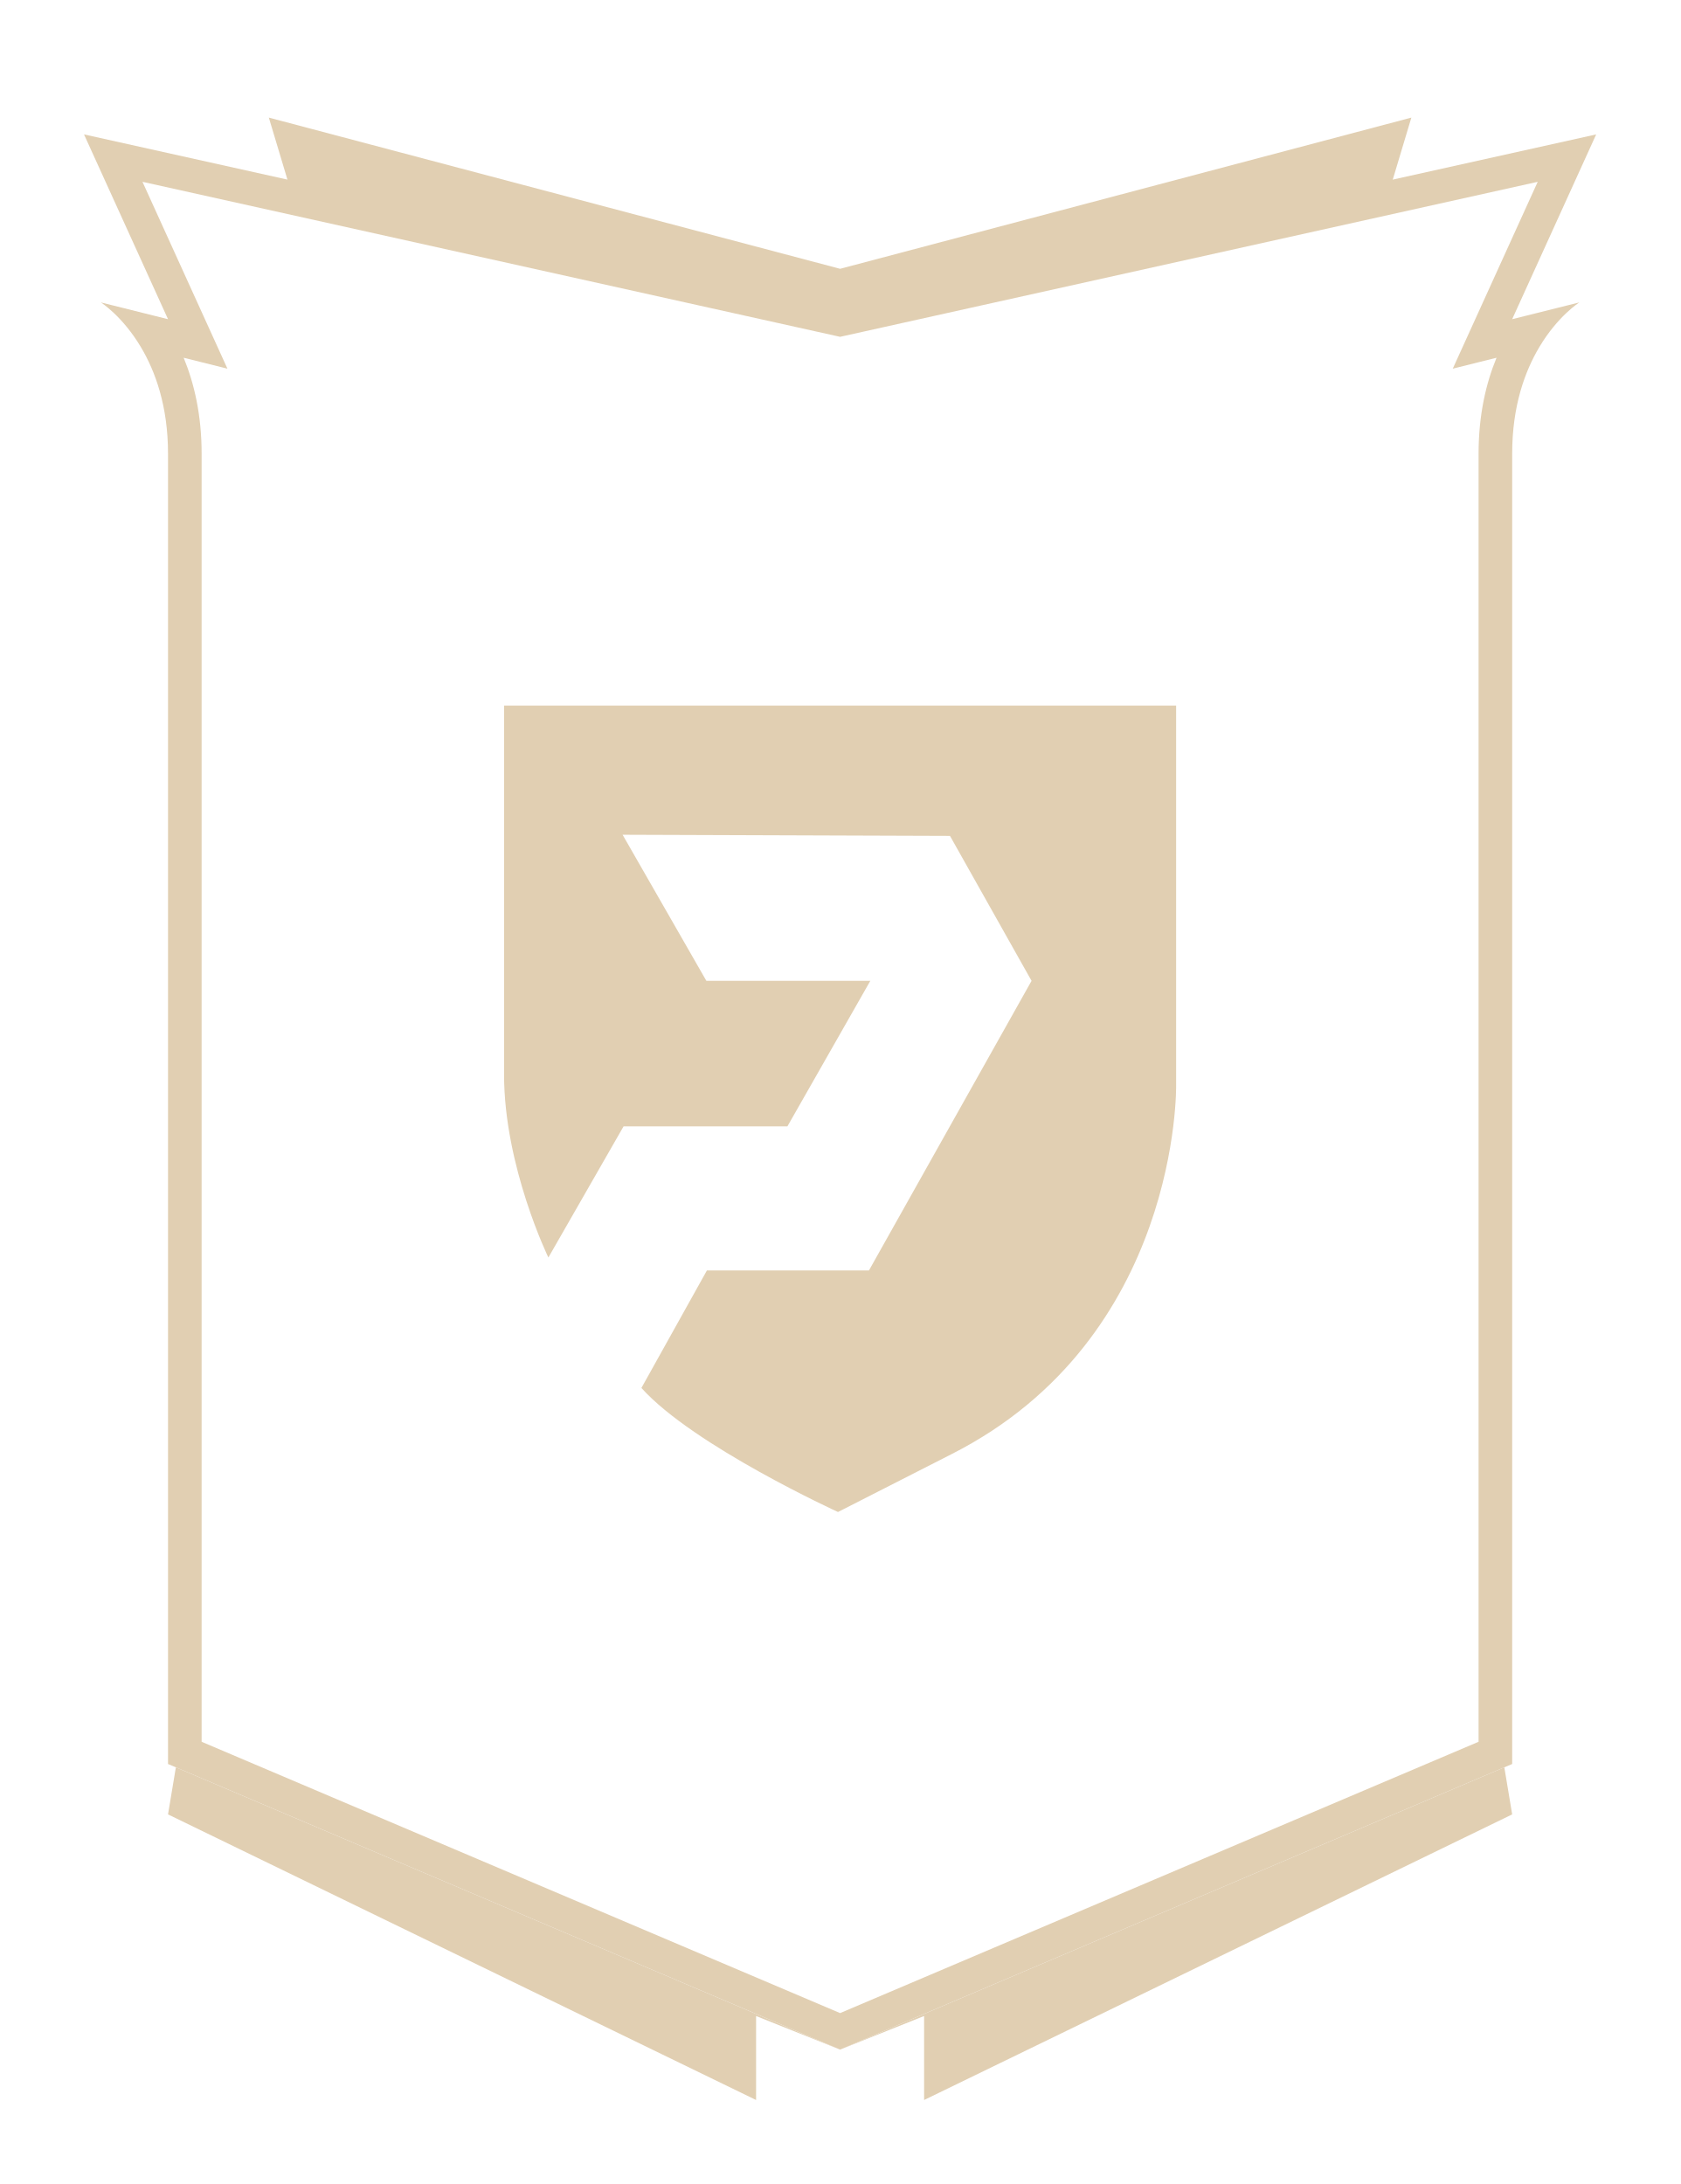
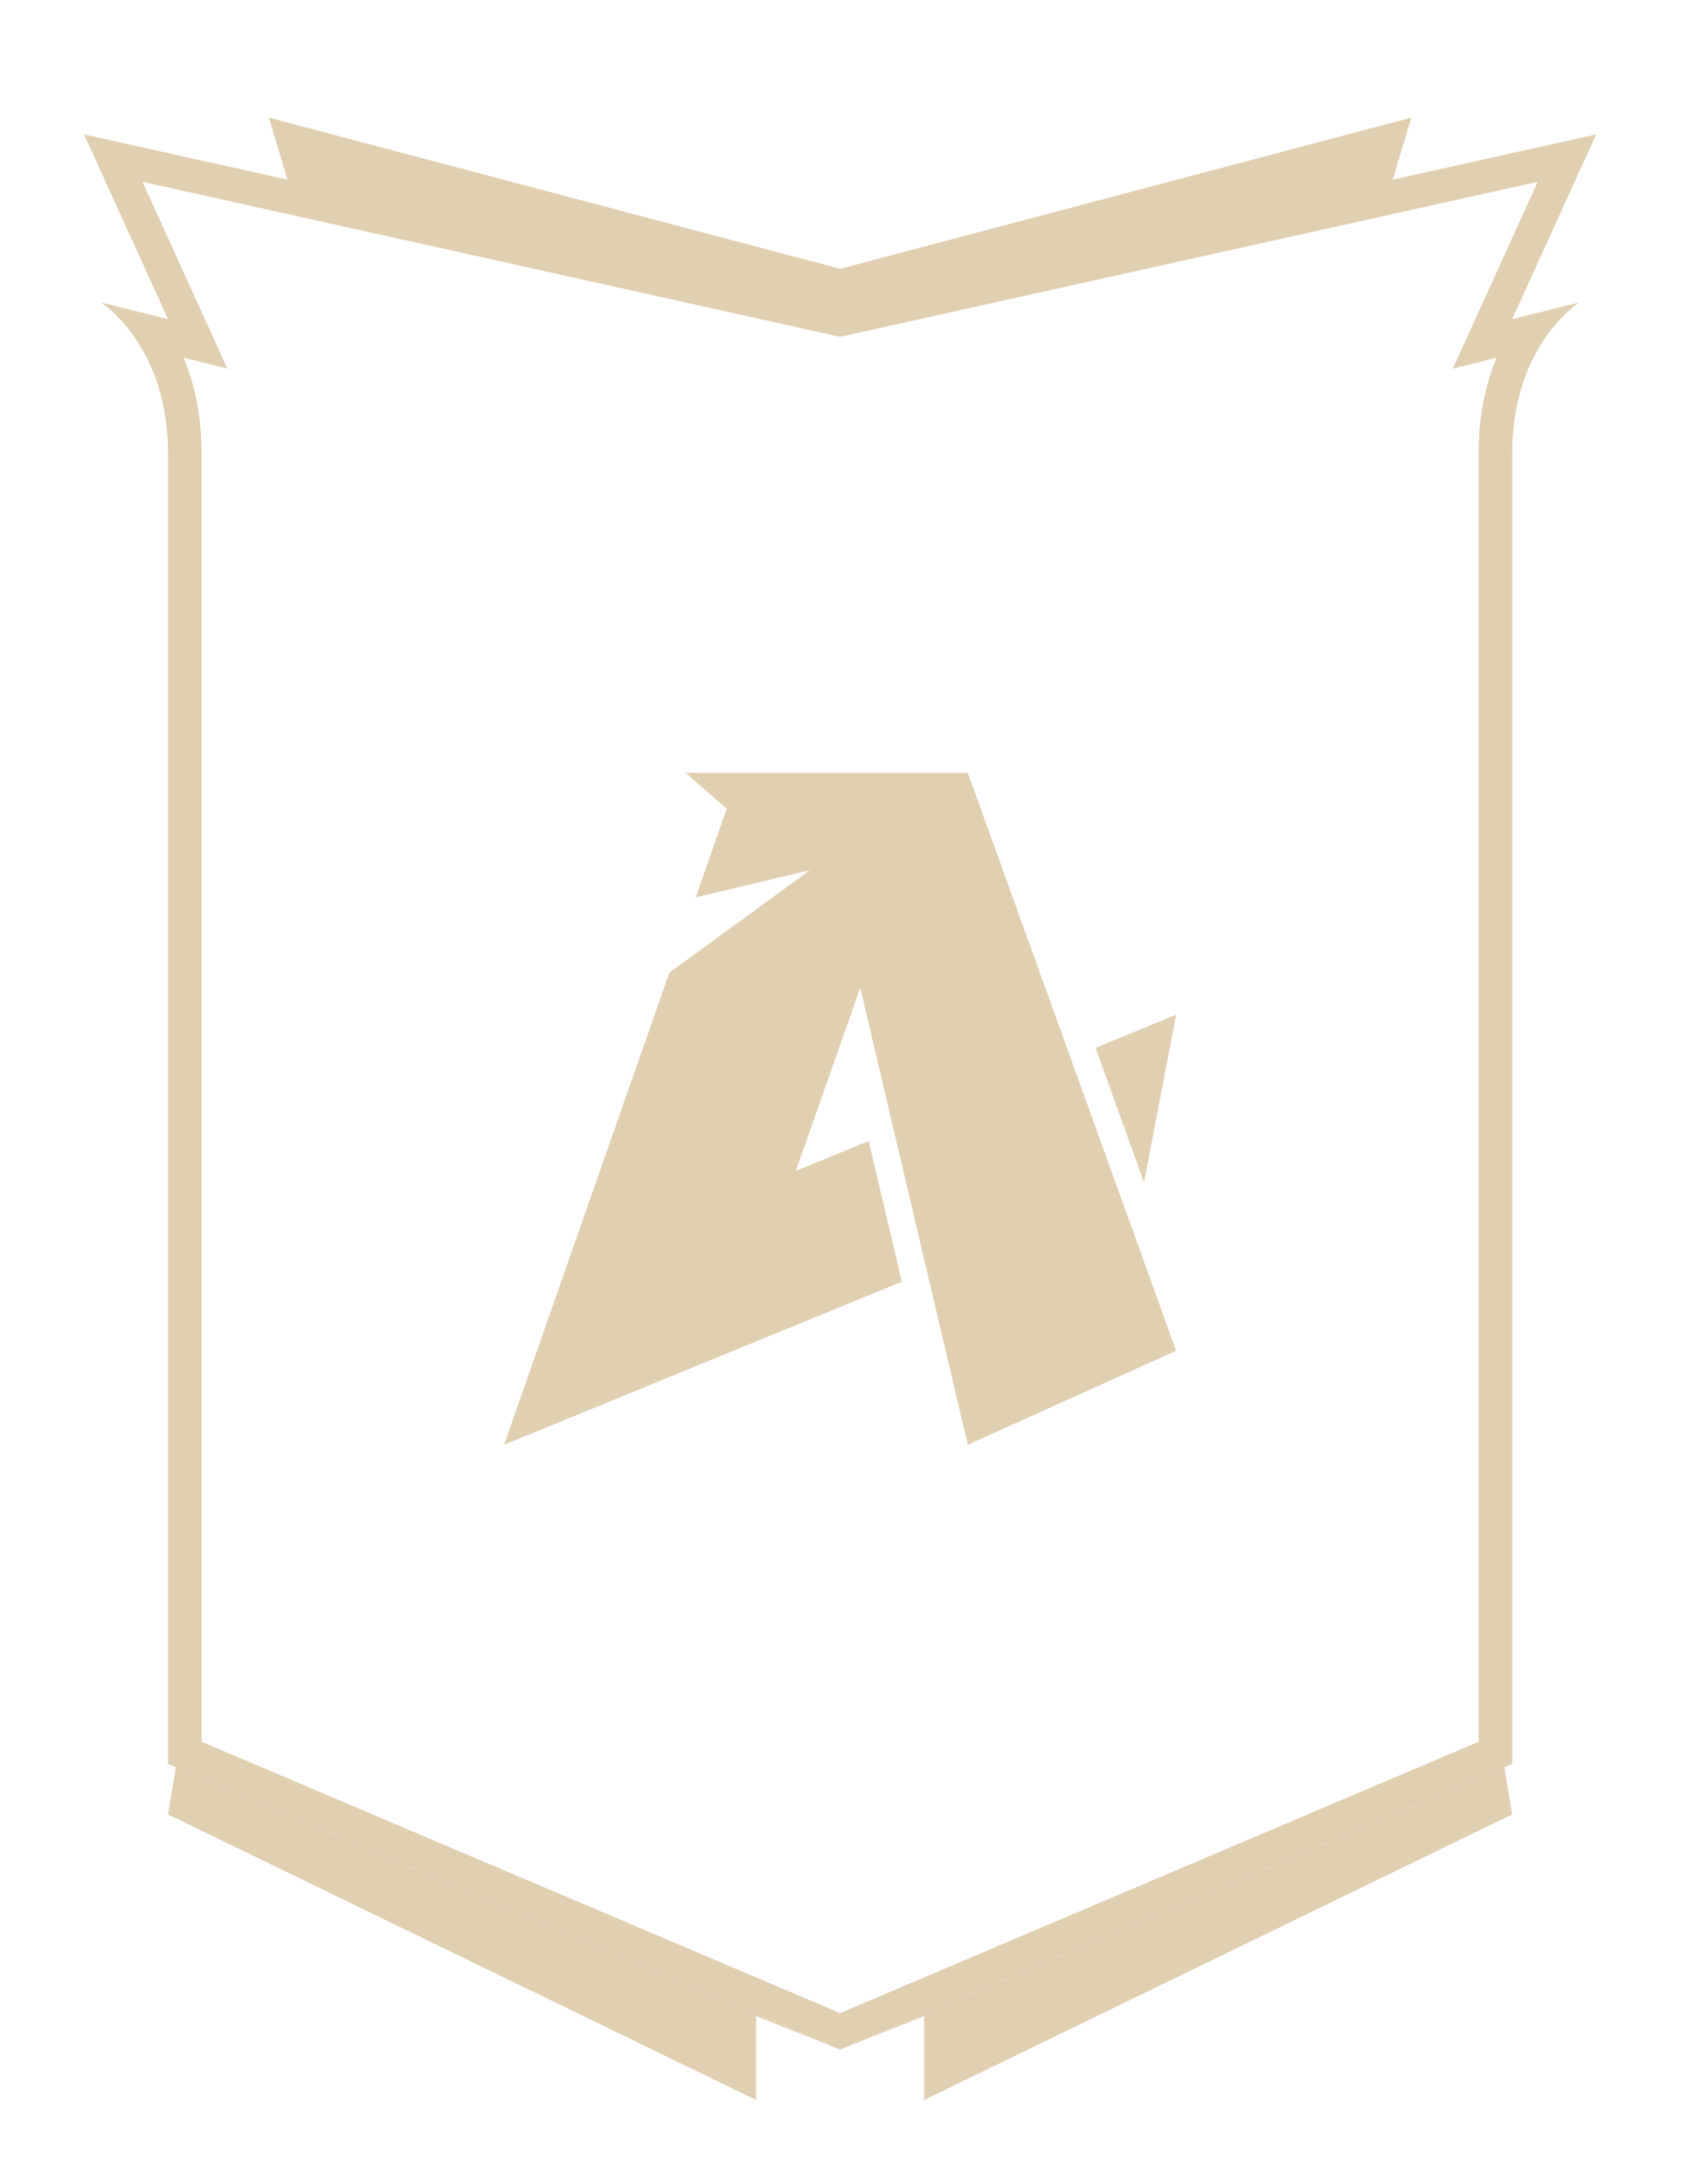
<svg xmlns="http://www.w3.org/2000/svg" width="100" height="130" viewBox="0 0 100 130" fill="none">
-   <g id="loading-athlete">
+   <g id="athlete-gold">
    <g id="local-warrior">
      <g id="Subtract">
        <path d="M16 7L50 16L84 7L82.806 10.981L50 19L17.194 10.981L16 7Z" fill="#E1CFB2" />
        <path d="M10.467 105.198L10 108L45 125V120L50 122L55 120V125L90 108L89.533 105.198L50 122L10.467 105.198Z" fill="#E1CFB2" />
      </g>
-       <path id="10 Playible Logo" d="M32.639 74.854C32.639 74.854 30 69.431 30 63.957V42H70V64.594C70 64.594 70.259 79.638 56.648 86.549L49.875 90C49.875 90 41.28 86.071 38.175 82.617L42.073 75.622H51.717L61.395 58.383L56.541 49.756L37.055 49.688L42.041 58.383H51.799L46.865 67.044H37.114L32.637 74.854H32.639Z" fill="#E1CFB2" />
+       <g id="Union">
+         <path d="M40.8 46H57.6L70 80.4L57.6 86L51.2 58.8L47.366 69.696L51.701 67.915L53.672 76.294L30.056 85.977L30 86L39.837 57.895L48.2 51.8L41.406 53.412L43.25 48.144L40.8 46Z" fill="#E1CFB2" />
+         <path d="M68.09 70.383L65.202 62.371L70 60.4L68.09 70.383Z" fill="#E1CFB2" />
+       </g>
      <path id="16 Ouline (Stroke)" fill-rule="evenodd" clip-rule="evenodd" d="M8.383 20.657C7.274 18.796 6 18 6 18L10 19L5 8L50 18L95 8L90 19L94 18C94 18 92.726 18.796 91.617 20.657C90.76 22.095 90 24.168 90 27V105L50 122L10 105V27C10 24.168 9.241 22.095 8.383 20.657ZM10.931 21.294C11.558 22.815 12 24.705 12 27V103.677L50 119.827L88 103.677V27C88 24.705 88.442 22.815 89.069 21.294L86.464 21.945L91.52 10.822L50 20.049L8.48 10.822L13.536 21.945L10.931 21.294Z" fill="#E1CFB2" />
    </g>
  </g>
</svg>
